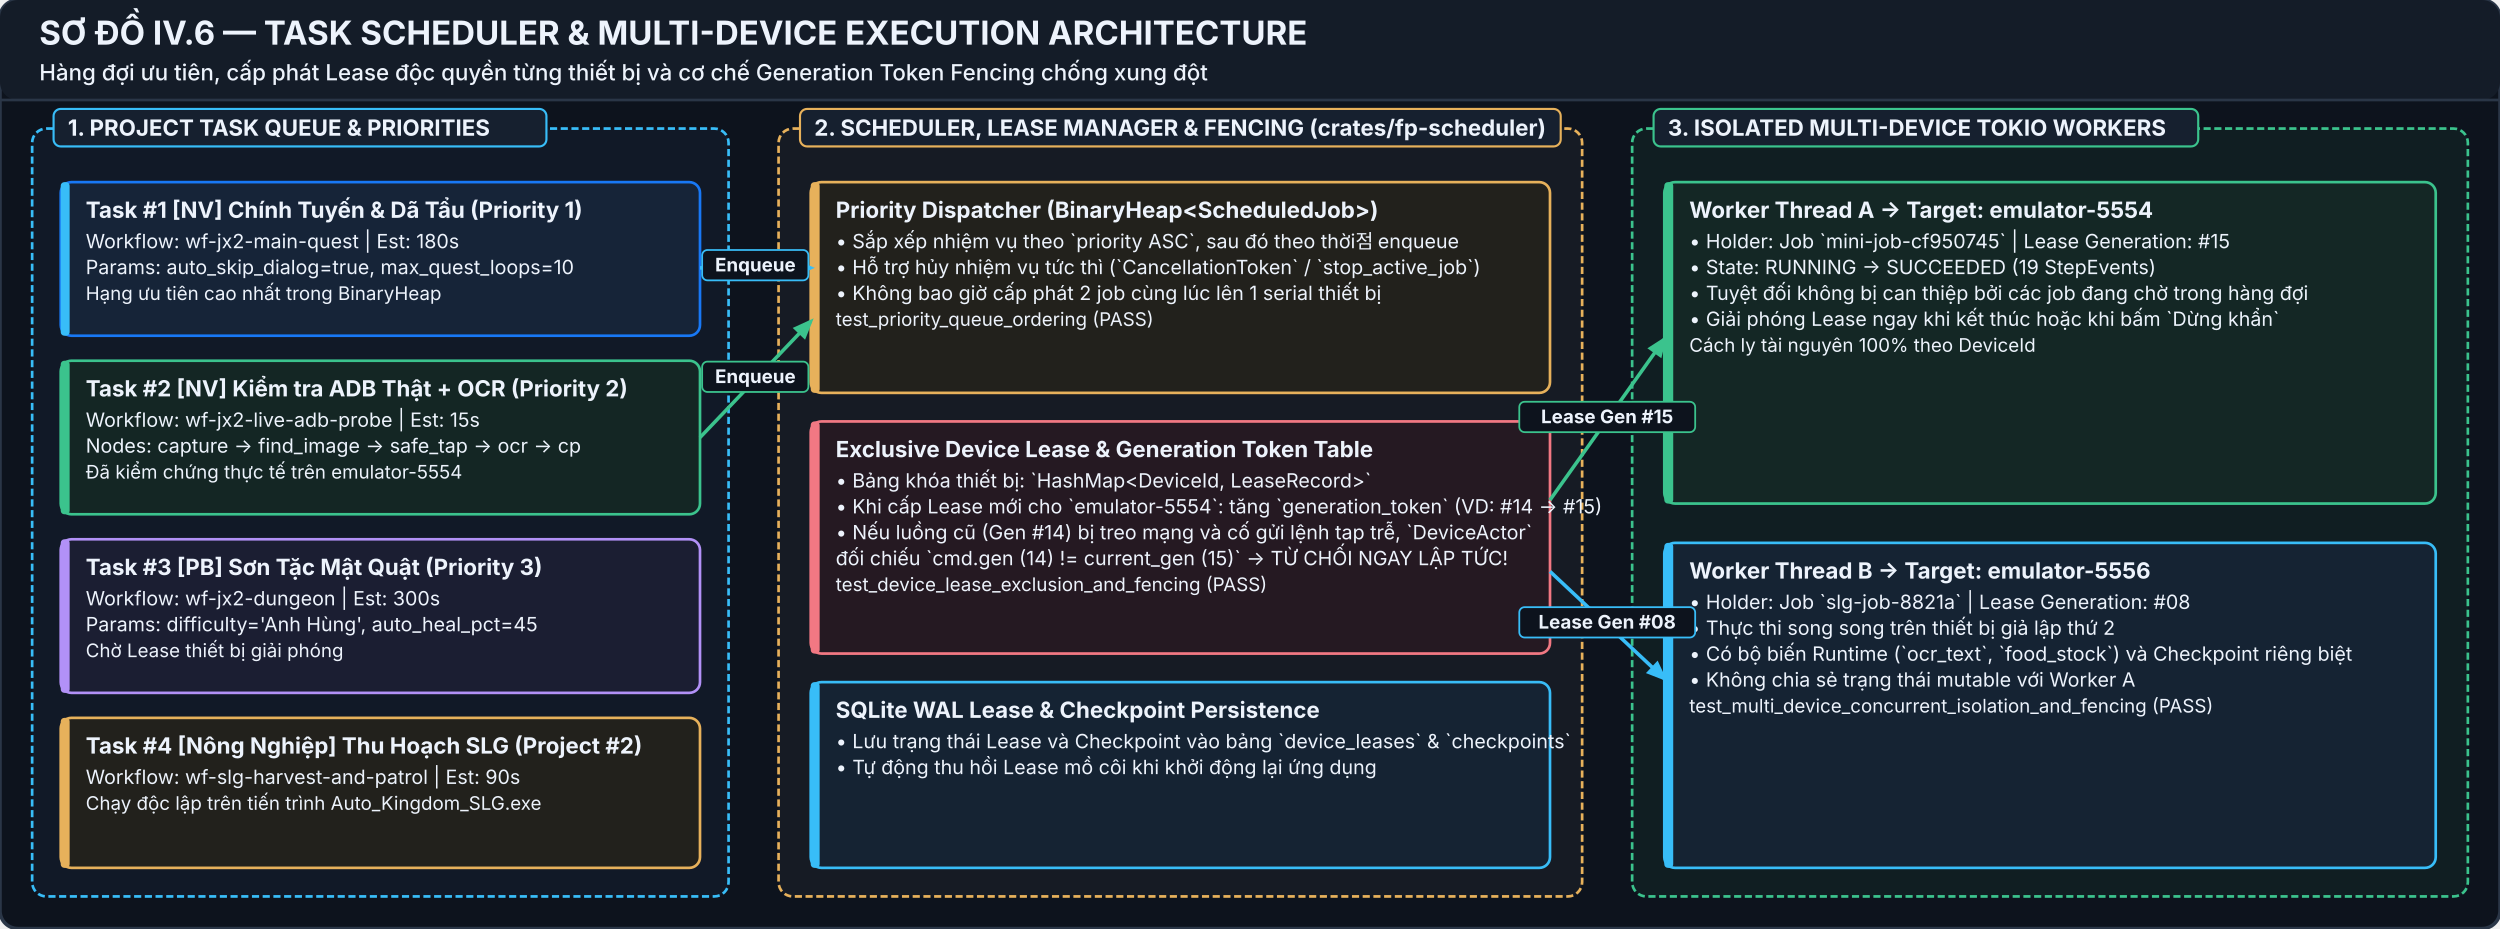
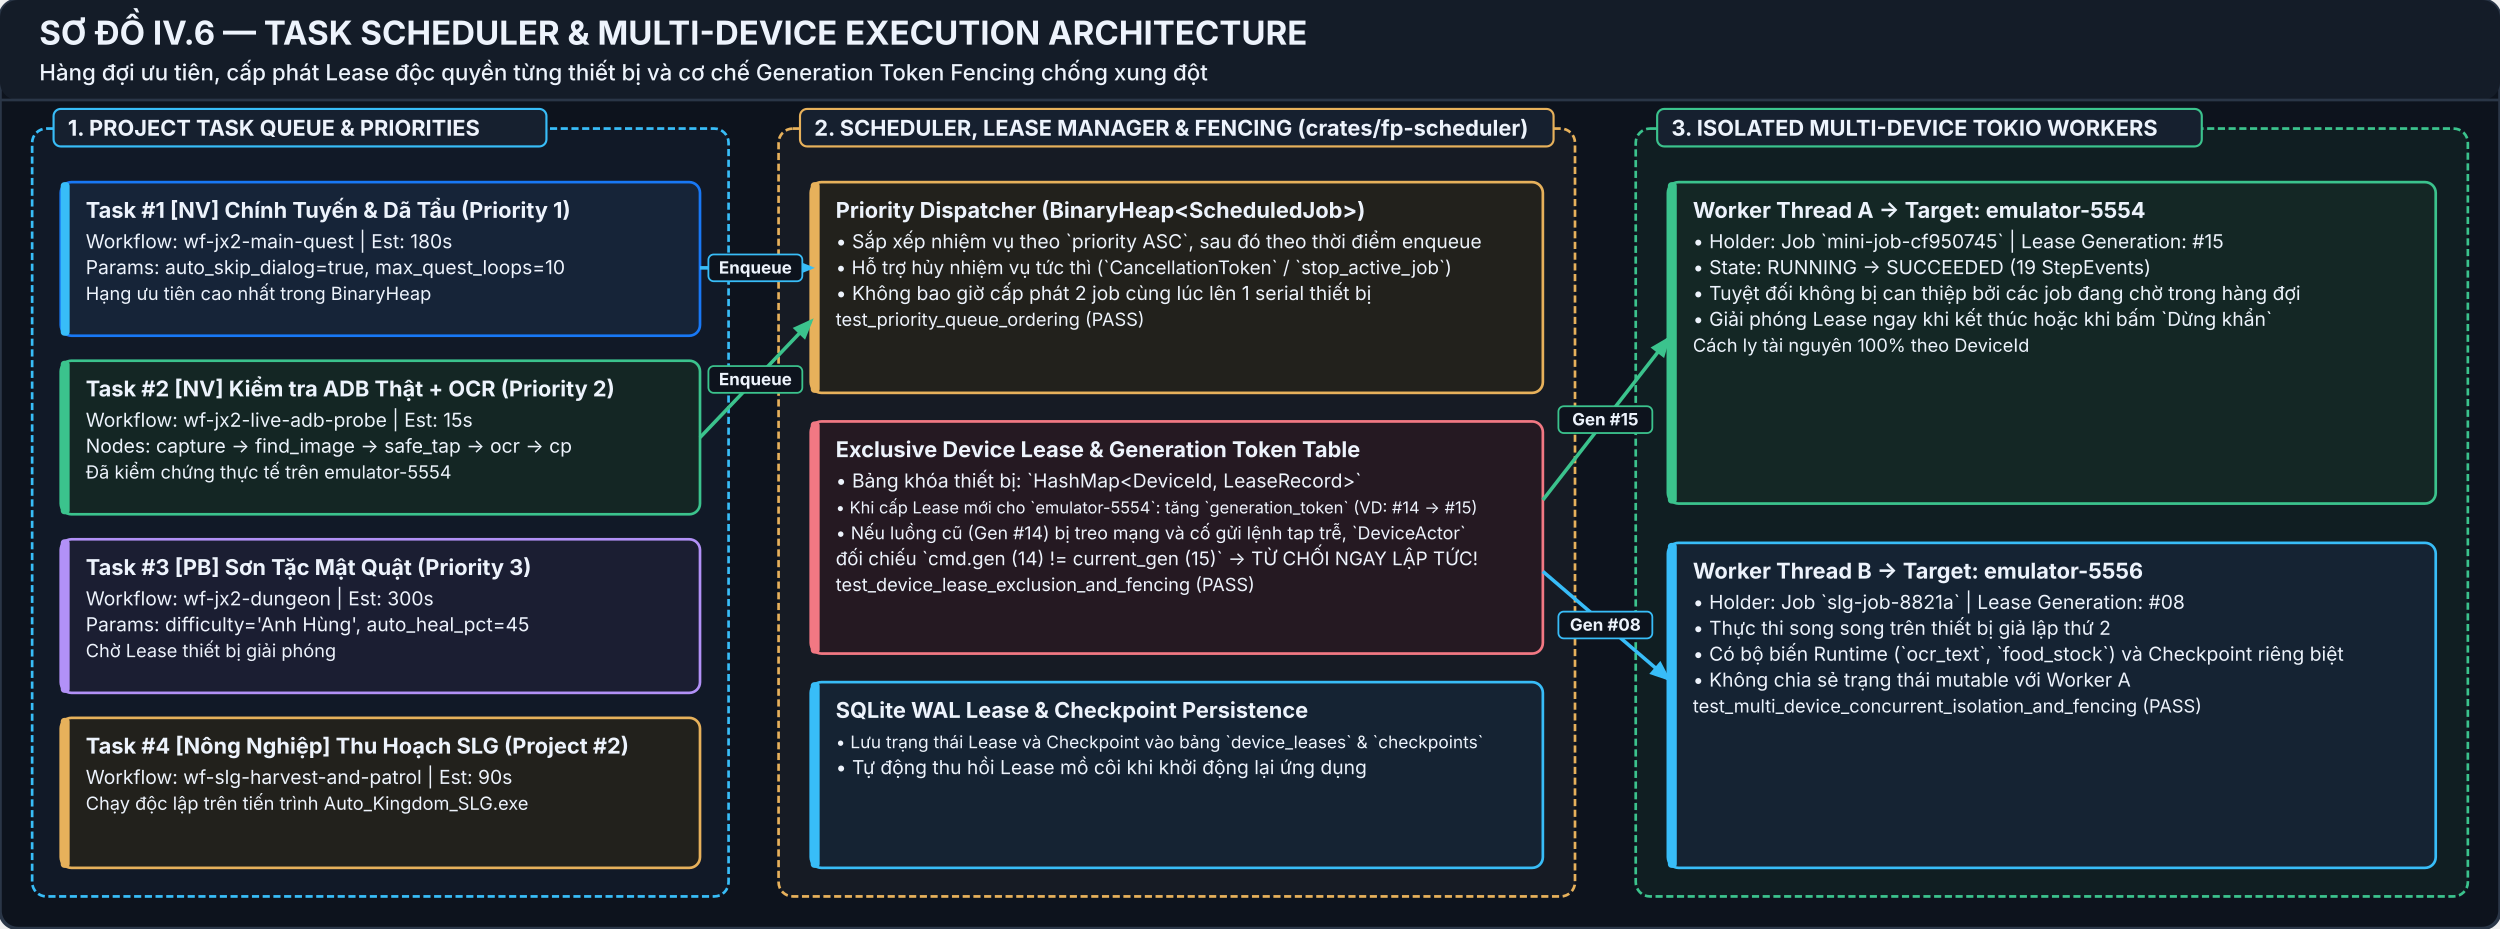
<svg xmlns="http://www.w3.org/2000/svg" viewBox="0 0 1400 520" width="1400" height="520">
  <defs>
    <style>
      text { font-family: 'Segoe UI', Inter, Roboto, Arial, sans-serif; fill: #EDF3FC; }
      .mono { font-family: Consolas, 'Courier New', monospace; }
      .title { font-size: 20px; font-weight: 700; fill: #FFFFFF; }
      .subtitle { font-size: 12.5px; font-weight: 500; fill: #8FA2BC; }
      .zone-title { font-size: 13.5px; font-weight: 700; letter-spacing: 0.4px; }
      .box-title { font-size: 13px; font-weight: 700; fill: #FFFFFF; }
      .box-sub { font-size: 11px; font-weight: 400; fill: #A9B8CC; }
      .box-code { font-family: Consolas, monospace; font-size: 10.5px; fill: #38BDF8; }
      .badge { font-size: 10px; font-weight: 700; }
-       .edge-label { font-size: 10.5px; font-weight: 600; fill: #38BDF8; }
+       .edge-label { font-size: 10px; font-weight: 600; fill: #38BDF8; }
    </style>
    <marker id="arrow-blue" viewBox="0 0 10 10" refX="8" refY="5" markerWidth="6" markerHeight="6" orient="auto-start-reverse">
      <path d="M 0 1 L 10 5 L 0 9 z" fill="#38BDF8" />
    </marker>
    <marker id="arrow-green" viewBox="0 0 10 10" refX="8" refY="5" markerWidth="6" markerHeight="6" orient="auto-start-reverse">
      <path d="M 0 1 L 10 5 L 0 9 z" fill="#3BC38D" />
    </marker>
    <marker id="arrow-amber" viewBox="0 0 10 10" refX="8" refY="5" markerWidth="6" markerHeight="6" orient="auto-start-reverse">
      <path d="M 0 1 L 10 5 L 0 9 z" fill="#E7B15B" />
    </marker>
    <marker id="arrow-red" viewBox="0 0 10 10" refX="8" refY="5" markerWidth="6" markerHeight="6" orient="auto-start-reverse">
      <path d="M 0 1 L 10 5 L 0 9 z" fill="#F27883" />
    </marker>
    <marker id="arrow-purple" viewBox="0 0 10 10" refX="8" refY="5" markerWidth="6" markerHeight="6" orient="auto-start-reverse">
      <path d="M 0 1 L 10 5 L 0 9 z" fill="#B291F7" />
    </marker>
  </defs>
  <rect x="0" y="0" width="1400" height="520" rx="10" fill="#0D131D" stroke="#2A3647" stroke-width="2" />
  <rect x="0" y="0" width="1400" height="56" rx="10" fill="#141C28" />
  <line x1="0" y1="56" x2="1400" y2="56" stroke="#2A3647" stroke-width="1.5" />
  <text x="22" y="25" fill="#FFFFFF" font-family="Segoe UI, Inter, Arial, sans-serif" font-size="18.5" font-weight="700">SƠ ĐỒ IV.6 — TASK SCHEDULER &amp; MULTI-DEVICE EXECUTION ARCHITECTURE</text>
  <text x="22" y="45" fill="#9FB2CC" font-family="Segoe UI, Inter, Arial, sans-serif" font-size="12.5" font-weight="500">Hàng đợi ưu tiên, cấp phát Lease độc quyền từng thiết bị và cơ chế Generation Token Fencing chống xung đột</text>
  <rect x="18" y="72" width="390" height="430" rx="8" fill="#111927" stroke="#38BDF8" stroke-width="1.5" stroke-dasharray="4,2" />
  <rect x="30" y="61" width="276" height="21" rx="4" fill="#16202F" stroke="#38BDF8" stroke-width="1.2" />
-   <text x="38" y="76" fill="#38BDF8" font-family="Segoe UI, Inter, Arial, sans-serif" font-size="12.5" font-weight="700">1. PROJECT TASK QUEUE &amp; PRIORITIES</text>
+   <text x="38" y="76" fill="#38BDF8" font-family="Segoe UI, Inter, Arial, sans-serif" font-size="12.2" font-weight="700">1. PROJECT TASK QUEUE &amp; PRIORITIES</text>
  <rect x="34" y="102" width="358" height="86" rx="6" fill="#162438" stroke="#1878F5" stroke-width="1.5" />
  <rect x="34" y="102" width="5" height="86" rx="2" fill="#38BDF8" />
-   <text x="48" y="122" fill="#FFFFFF" font-family="Segoe UI, Inter, Arial, sans-serif" font-size="12.5" font-weight="700">Task #1 [NV] Chính Tuyến &amp; Dã Tẩu (Priority 1)</text>
-   <text x="48" y="139" fill="#CAD5E2" font-family="Segoe UI, Inter, Arial, sans-serif" font-size="11">Workflow: wf-jx2-main-quest | Est: 180s</text>
-   <text x="48" y="153.5" fill="#CAD5E2" font-family="Segoe UI, Inter, Arial, sans-serif" font-size="11">Params: auto_skip_dialog=true, max_quest_loops=10</text>
-   <text x="48" y="168.0" fill="#38BDF8" font-family="Consolas, monospace" font-size="10.5">Hạng ưu tiên cao nhất trong BinaryHeap</text>
+   <text x="48" y="122" fill="#FFFFFF" font-family="Segoe UI, Inter, Arial, sans-serif" font-size="12.2" font-weight="700">Task #1 [NV] Chính Tuyến &amp; Dã Tẩu (Priority 1)</text>
+   <text x="48" y="139" fill="#CAD5E2" font-family="Segoe UI, Inter, Arial, sans-serif" font-size="10.8">Workflow: wf-jx2-main-quest | Est: 180s</text>
+   <text x="48" y="153.5" fill="#CAD5E2" font-family="Segoe UI, Inter, Arial, sans-serif" font-size="10.8">Params: auto_skip_dialog=true, max_quest_loops=10</text>
+   <text x="48" y="168.0" fill="#38BDF8" font-family="Consolas, monospace" font-size="10.2">Hạng ưu tiên cao nhất trong BinaryHeap</text>
  <rect x="34" y="202" width="358" height="86" rx="6" fill="#142624" stroke="#3BC38D" stroke-width="1.5" />
  <rect x="34" y="202" width="5" height="86" rx="2" fill="#3BC38D" />
-   <text x="48" y="222" fill="#FFFFFF" font-family="Segoe UI, Inter, Arial, sans-serif" font-size="12.5" font-weight="700">Task #2 [NV] Kiểm tra ADB Thật + OCR (Priority 2)</text>
-   <text x="48" y="239" fill="#CAD5E2" font-family="Segoe UI, Inter, Arial, sans-serif" font-size="11">Workflow: wf-jx2-live-adb-probe | Est: 15s</text>
-   <text x="48" y="253.5" fill="#CAD5E2" font-family="Segoe UI, Inter, Arial, sans-serif" font-size="11">Nodes: capture -&gt; find_image -&gt; safe_tap -&gt; ocr -&gt; cp</text>
-   <text x="48" y="268.0" fill="#38BDF8" font-family="Consolas, monospace" font-size="10.5">Đã kiểm chứng thực tế trên emulator-5554</text>
+   <text x="48" y="222" fill="#FFFFFF" font-family="Segoe UI, Inter, Arial, sans-serif" font-size="12.2" font-weight="700">Task #2 [NV] Kiểm tra ADB Thật + OCR (Priority 2)</text>
+   <text x="48" y="239" fill="#CAD5E2" font-family="Segoe UI, Inter, Arial, sans-serif" font-size="10.8">Workflow: wf-jx2-live-adb-probe | Est: 15s</text>
+   <text x="48" y="253.5" fill="#CAD5E2" font-family="Segoe UI, Inter, Arial, sans-serif" font-size="10.8">Nodes: capture -&gt; find_image -&gt; safe_tap -&gt; ocr -&gt; cp</text>
+   <text x="48" y="268.0" fill="#38BDF8" font-family="Consolas, monospace" font-size="10.2">Đã kiểm chứng thực tế trên emulator-5554</text>
  <rect x="34" y="302" width="358" height="86" rx="6" fill="#1B1E32" stroke="#B291F7" stroke-width="1.5" />
  <rect x="34" y="302" width="5" height="86" rx="2" fill="#B291F7" />
-   <text x="48" y="322" fill="#FFFFFF" font-family="Segoe UI, Inter, Arial, sans-serif" font-size="12.5" font-weight="700">Task #3 [PB] Sơn Tặc Mật Quật (Priority 3)</text>
-   <text x="48" y="339" fill="#CAD5E2" font-family="Segoe UI, Inter, Arial, sans-serif" font-size="11">Workflow: wf-jx2-dungeon | Est: 300s</text>
-   <text x="48" y="353.5" fill="#CAD5E2" font-family="Segoe UI, Inter, Arial, sans-serif" font-size="11">Params: difficulty='Anh Hùng', auto_heal_pct=45</text>
-   <text x="48" y="368.0" fill="#38BDF8" font-family="Consolas, monospace" font-size="10.5">Chờ Lease thiết bị giải phóng</text>
+   <text x="48" y="322" fill="#FFFFFF" font-family="Segoe UI, Inter, Arial, sans-serif" font-size="12.2" font-weight="700">Task #3 [PB] Sơn Tặc Mật Quật (Priority 3)</text>
+   <text x="48" y="339" fill="#CAD5E2" font-family="Segoe UI, Inter, Arial, sans-serif" font-size="10.8">Workflow: wf-jx2-dungeon | Est: 300s</text>
+   <text x="48" y="353.5" fill="#CAD5E2" font-family="Segoe UI, Inter, Arial, sans-serif" font-size="10.8">Params: difficulty='Anh Hùng', auto_heal_pct=45</text>
+   <text x="48" y="368.0" fill="#38BDF8" font-family="Consolas, monospace" font-size="10.2">Chờ Lease thiết bị giải phóng</text>
  <rect x="34" y="402" width="358" height="84" rx="6" fill="#22211C" stroke="#E7B15B" stroke-width="1.5" />
  <rect x="34" y="402" width="5" height="84" rx="2" fill="#E7B15B" />
-   <text x="48" y="422" fill="#FFFFFF" font-family="Segoe UI, Inter, Arial, sans-serif" font-size="12.5" font-weight="700">Task #4 [Nông Nghiệp] Thu Hoạch SLG (Project #2)</text>
-   <text x="48" y="439" fill="#CAD5E2" font-family="Segoe UI, Inter, Arial, sans-serif" font-size="11">Workflow: wf-slg-harvest-and-patrol | Est: 90s</text>
-   <text x="48" y="453.5" fill="#38BDF8" font-family="Consolas, monospace" font-size="10.5">Chạy độc lập trên tiến trình Auto_Kingdom_SLG.exe</text>
-   <rect x="436" y="72" width="450" height="430" rx="8" fill="#161B24" stroke="#E7B15B" stroke-width="1.5" stroke-dasharray="4,2" />
-   <rect x="448" y="61" width="426" height="21" rx="4" fill="#16202F" stroke="#E7B15B" stroke-width="1.2" />
-   <text x="456" y="76" fill="#E7B15B" font-family="Segoe UI, Inter, Arial, sans-serif" font-size="12.5" font-weight="700">2. SCHEDULER, LEASE MANAGER &amp; FENCING (crates/fp-scheduler)</text>
-   <rect x="454" y="102" width="414" height="118" rx="6" fill="#22211C" stroke="#E7B15B" stroke-width="1.5" />
+   <text x="48" y="422" fill="#FFFFFF" font-family="Segoe UI, Inter, Arial, sans-serif" font-size="12.2" font-weight="700">Task #4 [Nông Nghiệp] Thu Hoạch SLG (Project #2)</text>
+   <text x="48" y="439" fill="#CAD5E2" font-family="Segoe UI, Inter, Arial, sans-serif" font-size="10.8">Workflow: wf-slg-harvest-and-patrol | Est: 90s</text>
+   <text x="48" y="453.5" fill="#38BDF8" font-family="Consolas, monospace" font-size="10.2">Chạy độc lập trên tiến trình Auto_Kingdom_SLG.exe</text>
+   <rect x="436" y="72" width="446" height="430" rx="8" fill="#161B24" stroke="#E7B15B" stroke-width="1.5" stroke-dasharray="4,2" />
+   <rect x="448" y="61" width="422" height="21" rx="4" fill="#16202F" stroke="#E7B15B" stroke-width="1.2" />
+   <text x="456" y="76" fill="#E7B15B" font-family="Segoe UI, Inter, Arial, sans-serif" font-size="12.2" font-weight="700">2. SCHEDULER, LEASE MANAGER &amp; FENCING (crates/fp-scheduler)</text>
+   <rect x="454" y="102" width="410" height="118" rx="6" fill="#22211C" stroke="#E7B15B" stroke-width="1.5" />
  <rect x="454" y="102" width="5" height="118" rx="2" fill="#E7B15B" />
-   <text x="468" y="122" fill="#FFFFFF" font-family="Segoe UI, Inter, Arial, sans-serif" font-size="12.5" font-weight="700">Priority Dispatcher (BinaryHeap&lt;ScheduledJob&gt;)</text>
-   <text x="468" y="139" fill="#CAD5E2" font-family="Segoe UI, Inter, Arial, sans-serif" font-size="11">• Sắp xếp nhiệm vụ theo `priority ASC`, sau đó theo thời점 enqueue</text>
-   <text x="468" y="153.5" fill="#CAD5E2" font-family="Segoe UI, Inter, Arial, sans-serif" font-size="11">• Hỗ trợ hủy nhiệm vụ tức thì (`CancellationToken` / `stop_active_job`)</text>
-   <text x="468" y="168.0" fill="#CAD5E2" font-family="Segoe UI, Inter, Arial, sans-serif" font-size="11">• Không bao giờ cấp phát 2 job cùng lúc lên 1 serial thiết bị</text>
-   <text x="468" y="182.5" fill="#38BDF8" font-family="Consolas, monospace" font-size="10.5">test_priority_queue_ordering (PASS)</text>
-   <rect x="454" y="236" width="414" height="130" rx="6" fill="#251922" stroke="#F27883" stroke-width="1.5" />
+   <text x="468" y="122" fill="#FFFFFF" font-family="Segoe UI, Inter, Arial, sans-serif" font-size="12.2" font-weight="700">Priority Dispatcher (BinaryHeap&lt;ScheduledJob&gt;)</text>
+   <text x="468" y="139" fill="#CAD5E2" font-family="Segoe UI, Inter, Arial, sans-serif" font-size="10.8">• Sắp xếp nhiệm vụ theo `priority ASC`, sau đó theo thời điểm enqueue</text>
+   <text x="468" y="153.5" fill="#CAD5E2" font-family="Segoe UI, Inter, Arial, sans-serif" font-size="10.51">• Hỗ trợ hủy nhiệm vụ tức thì (`CancellationToken` / `stop_active_job`)</text>
+   <text x="468" y="168.0" fill="#CAD5E2" font-family="Segoe UI, Inter, Arial, sans-serif" font-size="10.8">• Không bao giờ cấp phát 2 job cùng lúc lên 1 serial thiết bị</text>
+   <text x="468" y="182.5" fill="#38BDF8" font-family="Consolas, monospace" font-size="10.2">test_priority_queue_ordering (PASS)</text>
+   <rect x="454" y="236" width="410" height="130" rx="6" fill="#251922" stroke="#F27883" stroke-width="1.5" />
  <rect x="454" y="236" width="5" height="130" rx="2" fill="#F27883" />
-   <text x="468" y="256" fill="#FFFFFF" font-family="Segoe UI, Inter, Arial, sans-serif" font-size="12.5" font-weight="700">Exclusive Device Lease &amp; Generation Token Table</text>
-   <text x="468" y="273" fill="#CAD5E2" font-family="Segoe UI, Inter, Arial, sans-serif" font-size="11">• Bảng khóa thiết bị: `HashMap&lt;DeviceId, LeaseRecord&gt;`</text>
-   <text x="468" y="287.5" fill="#CAD5E2" font-family="Segoe UI, Inter, Arial, sans-serif" font-size="11">• Khi cấp Lease mới cho `emulator-5554`: tăng `generation_token` (VD: #14 -&gt; #15)</text>
-   <text x="468" y="302.0" fill="#CAD5E2" font-family="Segoe UI, Inter, Arial, sans-serif" font-size="11">• Nếu luồng cũ (Gen #14) bị treo mạng và cố gửi lệnh tap trễ, `DeviceActor`</text>
-   <text x="468" y="316.5" fill="#CAD5E2" font-family="Segoe UI, Inter, Arial, sans-serif" font-size="11">  đối chiếu `cmd.gen (14) != current_gen (15)` -&gt; TỪ CHỐI NGAY LẬP TỨC!</text>
-   <text x="468" y="331.0" fill="#38BDF8" font-family="Consolas, monospace" font-size="10.5">test_device_lease_exclusion_and_fencing (PASS)</text>
-   <rect x="454" y="382" width="414" height="104" rx="6" fill="#152333" stroke="#38BDF8" stroke-width="1.5" />
+   <text x="468" y="256" fill="#FFFFFF" font-family="Segoe UI, Inter, Arial, sans-serif" font-size="12.2" font-weight="700">Exclusive Device Lease &amp; Generation Token Table</text>
+   <text x="468" y="273" fill="#CAD5E2" font-family="Segoe UI, Inter, Arial, sans-serif" font-size="10.8">• Bảng khóa thiết bị: `HashMap&lt;DeviceId, LeaseRecord&gt;`</text>
+   <text x="468" y="287.5" fill="#CAD5E2" font-family="Segoe UI, Inter, Arial, sans-serif" font-size="9.21">• Khi cấp Lease mới cho `emulator-5554`: tăng `generation_token` (VD: #14 -&gt; #15)</text>
+   <text x="468" y="302.0" fill="#CAD5E2" font-family="Segoe UI, Inter, Arial, sans-serif" font-size="9.95">• Nếu luồng cũ (Gen #14) bị treo mạng và cố gửi lệnh tap trễ, `DeviceActor`</text>
+   <text x="468" y="316.5" fill="#CAD5E2" font-family="Segoe UI, Inter, Arial, sans-serif" font-size="10.51">  đối chiếu `cmd.gen (14) != current_gen (15)` -&gt; TỪ CHỐI NGAY LẬP TỨC!</text>
+   <text x="468" y="331.0" fill="#38BDF8" font-family="Consolas, monospace" font-size="10.2">test_device_lease_exclusion_and_fencing (PASS)</text>
+   <rect x="454" y="382" width="410" height="104" rx="6" fill="#152333" stroke="#38BDF8" stroke-width="1.5" />
  <rect x="454" y="382" width="5" height="104" rx="2" fill="#38BDF8" />
-   <text x="468" y="402" fill="#FFFFFF" font-family="Segoe UI, Inter, Arial, sans-serif" font-size="12.5" font-weight="700">SQLite WAL Lease &amp; Checkpoint Persistence</text>
-   <text x="468" y="419" fill="#CAD5E2" font-family="Segoe UI, Inter, Arial, sans-serif" font-size="11">• Lưu trạng thái Lease và Checkpoint vào bảng `device_leases` &amp; `checkpoints`</text>
-   <text x="468" y="433.5" fill="#CAD5E2" font-family="Segoe UI, Inter, Arial, sans-serif" font-size="11">• Tự động thu hồi Lease mồ côi khi khởi động lại ứng dụng</text>
-   <rect x="914" y="72" width="468" height="430" rx="8" fill="#101E22" stroke="#3BC38D" stroke-width="1.5" stroke-dasharray="4,2" />
-   <rect x="926" y="61" width="305" height="21" rx="4" fill="#16202F" stroke="#3BC38D" stroke-width="1.2" />
-   <text x="934" y="76" fill="#3BC38D" font-family="Segoe UI, Inter, Arial, sans-serif" font-size="12.5" font-weight="700">3. ISOLATED MULTI-DEVICE TOKIO WORKERS</text>
-   <rect x="932" y="102" width="432" height="180" rx="6" fill="#142725" stroke="#3BC38D" stroke-width="1.5" />
-   <rect x="932" y="102" width="5" height="180" rx="2" fill="#3BC38D" />
-   <text x="946" y="122" fill="#FFFFFF" font-family="Segoe UI, Inter, Arial, sans-serif" font-size="12.5" font-weight="700">Worker Thread A -&gt; Target: emulator-5554</text>
-   <text x="946" y="139" fill="#CAD5E2" font-family="Segoe UI, Inter, Arial, sans-serif" font-size="11">• Holder: Job `mini-job-cf950745` | Lease Generation: #15</text>
-   <text x="946" y="153.5" fill="#CAD5E2" font-family="Segoe UI, Inter, Arial, sans-serif" font-size="11">• State: RUNNING -&gt; SUCCEEDED (19 StepEvents)</text>
-   <text x="946" y="168.0" fill="#CAD5E2" font-family="Segoe UI, Inter, Arial, sans-serif" font-size="11">• Tuyệt đối không bị can thiệp bởi các job đang chờ trong hàng đợi</text>
-   <text x="946" y="182.5" fill="#CAD5E2" font-family="Segoe UI, Inter, Arial, sans-serif" font-size="11">• Giải phóng Lease ngay khi kết thúc hoặc khi bấm `Dừng khẩn`</text>
-   <text x="946" y="197.0" fill="#38BDF8" font-family="Consolas, monospace" font-size="10.5">Cách ly tài nguyên 100% theo DeviceId</text>
-   <rect x="932" y="304" width="432" height="182" rx="6" fill="#152333" stroke="#38BDF8" stroke-width="1.5" />
-   <rect x="932" y="304" width="5" height="182" rx="2" fill="#38BDF8" />
-   <text x="946" y="324" fill="#FFFFFF" font-family="Segoe UI, Inter, Arial, sans-serif" font-size="12.5" font-weight="700">Worker Thread B -&gt; Target: emulator-5556</text>
-   <text x="946" y="341" fill="#CAD5E2" font-family="Segoe UI, Inter, Arial, sans-serif" font-size="11">• Holder: Job `slg-job-8821a` | Lease Generation: #08</text>
-   <text x="946" y="355.5" fill="#CAD5E2" font-family="Segoe UI, Inter, Arial, sans-serif" font-size="11">• Thực thi song song trên thiết bị giả lập thứ 2</text>
-   <text x="946" y="370.0" fill="#CAD5E2" font-family="Segoe UI, Inter, Arial, sans-serif" font-size="11">• Có bộ biến Runtime (`ocr_text`, `food_stock`) và Checkpoint riêng biệt</text>
-   <text x="946" y="384.5" fill="#CAD5E2" font-family="Segoe UI, Inter, Arial, sans-serif" font-size="11">• Không chia sẻ trạng thái mutable với Worker A</text>
-   <text x="946" y="399.0" fill="#38BDF8" font-family="Consolas, monospace" font-size="10.5">test_multi_device_concurrent_isolation_and_fencing (PASS)</text>
+   <text x="468" y="402" fill="#FFFFFF" font-family="Segoe UI, Inter, Arial, sans-serif" font-size="12.2" font-weight="700">SQLite WAL Lease &amp; Checkpoint Persistence</text>
+   <text x="468" y="419" fill="#CAD5E2" font-family="Segoe UI, Inter, Arial, sans-serif" font-size="9.69">• Lưu trạng thái Lease và Checkpoint vào bảng `device_leases` &amp; `checkpoints`</text>
+   <text x="468" y="433.5" fill="#CAD5E2" font-family="Segoe UI, Inter, Arial, sans-serif" font-size="10.8">• Tự động thu hồi Lease mồ côi khi khởi động lại ứng dụng</text>
+   <rect x="916" y="72" width="466" height="430" rx="8" fill="#101E22" stroke="#3BC38D" stroke-width="1.5" stroke-dasharray="4,2" />
+   <rect x="928" y="61" width="305" height="21" rx="4" fill="#16202F" stroke="#3BC38D" stroke-width="1.2" />
+   <text x="936" y="76" fill="#3BC38D" font-family="Segoe UI, Inter, Arial, sans-serif" font-size="12.2" font-weight="700">3. ISOLATED MULTI-DEVICE TOKIO WORKERS</text>
+   <rect x="934" y="102" width="430" height="180" rx="6" fill="#142725" stroke="#3BC38D" stroke-width="1.5" />
+   <rect x="934" y="102" width="5" height="180" rx="2" fill="#3BC38D" />
+   <text x="948" y="122" fill="#FFFFFF" font-family="Segoe UI, Inter, Arial, sans-serif" font-size="12.2" font-weight="700">Worker Thread A -&gt; Target: emulator-5554</text>
+   <text x="948" y="139" fill="#CAD5E2" font-family="Segoe UI, Inter, Arial, sans-serif" font-size="10.8">• Holder: Job `mini-job-cf950745` | Lease Generation: #15</text>
+   <text x="948" y="153.5" fill="#CAD5E2" font-family="Segoe UI, Inter, Arial, sans-serif" font-size="10.8">• State: RUNNING -&gt; SUCCEEDED (19 StepEvents)</text>
+   <text x="948" y="168.0" fill="#CAD5E2" font-family="Segoe UI, Inter, Arial, sans-serif" font-size="10.8">• Tuyệt đối không bị can thiệp bởi các job đang chờ trong hàng đợi</text>
+   <text x="948" y="182.5" fill="#CAD5E2" font-family="Segoe UI, Inter, Arial, sans-serif" font-size="10.8">• Giải phóng Lease ngay khi kết thúc hoặc khi bấm `Dừng khẩn`</text>
+   <text x="948" y="197.0" fill="#38BDF8" font-family="Consolas, monospace" font-size="10.2">Cách ly tài nguyên 100% theo DeviceId</text>
+   <rect x="934" y="304" width="430" height="182" rx="6" fill="#152333" stroke="#38BDF8" stroke-width="1.5" />
+   <rect x="934" y="304" width="5" height="182" rx="2" fill="#38BDF8" />
+   <text x="948" y="324" fill="#FFFFFF" font-family="Segoe UI, Inter, Arial, sans-serif" font-size="12.2" font-weight="700">Worker Thread B -&gt; Target: emulator-5556</text>
+   <text x="948" y="341" fill="#CAD5E2" font-family="Segoe UI, Inter, Arial, sans-serif" font-size="10.8">• Holder: Job `slg-job-8821a` | Lease Generation: #08</text>
+   <text x="948" y="355.5" fill="#CAD5E2" font-family="Segoe UI, Inter, Arial, sans-serif" font-size="10.8">• Thực thi song song trên thiết bị giả lập thứ 2</text>
+   <text x="948" y="370.0" fill="#CAD5E2" font-family="Segoe UI, Inter, Arial, sans-serif" font-size="10.8">• Có bộ biến Runtime (`ocr_text`, `food_stock`) và Checkpoint riêng biệt</text>
+   <text x="948" y="384.5" fill="#CAD5E2" font-family="Segoe UI, Inter, Arial, sans-serif" font-size="10.8">• Không chia sẻ trạng thái mutable với Worker A</text>
+   <text x="948" y="399.0" fill="#38BDF8" font-family="Consolas, monospace" font-size="10.2">test_multi_device_concurrent_isolation_and_fencing (PASS)</text>
  <line x1="392" y1="150" x2="454" y2="150" stroke="#38BDF8" stroke-width="2" marker-end="url(#arrow-blue)" />
-   <rect x="393.2" y="140.0" width="59.5" height="17" rx="3" fill="#0D131D" stroke="#38BDF8" stroke-width="1" />
-   <text x="423.0" y="152.0" text-anchor="middle" fill="#38BDF8" font-family="Segoe UI, Inter, Arial, sans-serif" font-size="10.5" font-weight="700">Enqueue</text>
+   <rect x="396.7" y="142.5" width="52.6" height="15.0" rx="3" fill="#0D131D" stroke="#38BDF8" stroke-width="1" />
+   <text x="423.0" y="153.2" text-anchor="middle" fill="#38BDF8" font-family="Segoe UI, Inter, Arial, sans-serif" font-size="9.5" font-weight="700">Enqueue</text>
  <line x1="392" y1="245" x2="454" y2="180" stroke="#3BC38D" stroke-width="2" marker-end="url(#arrow-green)" />
-   <rect x="393.2" y="202.5" width="59.5" height="17" rx="3" fill="#0D131D" stroke="#3BC38D" stroke-width="1" />
-   <text x="423.0" y="214.5" text-anchor="middle" fill="#3BC38D" font-family="Segoe UI, Inter, Arial, sans-serif" font-size="10.5" font-weight="700">Enqueue</text>
-   <line x1="868" y1="280" x2="932" y2="190" stroke="#3BC38D" stroke-width="2" marker-end="url(#arrow-green)" />
-   <rect x="850.8" y="225.0" width="98.5" height="17" rx="3" fill="#0D131D" stroke="#3BC38D" stroke-width="1" />
-   <text x="900.0" y="237.0" text-anchor="middle" fill="#3BC38D" font-family="Segoe UI, Inter, Arial, sans-serif" font-size="10.5" font-weight="700">Lease Gen #15</text>
-   <line x1="868" y1="320" x2="932" y2="380" stroke="#38BDF8" stroke-width="2" marker-end="url(#arrow-blue)" />
-   <rect x="850.8" y="340.0" width="98.5" height="17" rx="3" fill="#0D131D" stroke="#38BDF8" stroke-width="1" />
-   <text x="900.0" y="352.0" text-anchor="middle" fill="#38BDF8" font-family="Segoe UI, Inter, Arial, sans-serif" font-size="10.5" font-weight="700">Lease Gen #08</text>
+   <rect x="396.7" y="205.0" width="52.6" height="15.0" rx="3" fill="#0D131D" stroke="#3BC38D" stroke-width="1" />
+   <text x="423.0" y="215.7" text-anchor="middle" fill="#3BC38D" font-family="Segoe UI, Inter, Arial, sans-serif" font-size="9.5" font-weight="700">Enqueue</text>
+   <line x1="864" y1="280" x2="934" y2="190" stroke="#3BC38D" stroke-width="2" marker-end="url(#arrow-green)" />
+   <rect x="872.7" y="227.5" width="52.6" height="15.0" rx="3" fill="#0D131D" stroke="#3BC38D" stroke-width="1" />
+   <text x="899.0" y="238.2" text-anchor="middle" fill="#3BC38D" font-family="Segoe UI, Inter, Arial, sans-serif" font-size="9.5" font-weight="700">Gen #15</text>
+   <line x1="864" y1="320" x2="934" y2="380" stroke="#38BDF8" stroke-width="2" marker-end="url(#arrow-blue)" />
+   <rect x="872.7" y="342.5" width="52.6" height="15.0" rx="3" fill="#0D131D" stroke="#38BDF8" stroke-width="1" />
+   <text x="899.0" y="353.2" text-anchor="middle" fill="#38BDF8" font-family="Segoe UI, Inter, Arial, sans-serif" font-size="9.5" font-weight="700">Gen #08</text>
</svg>
